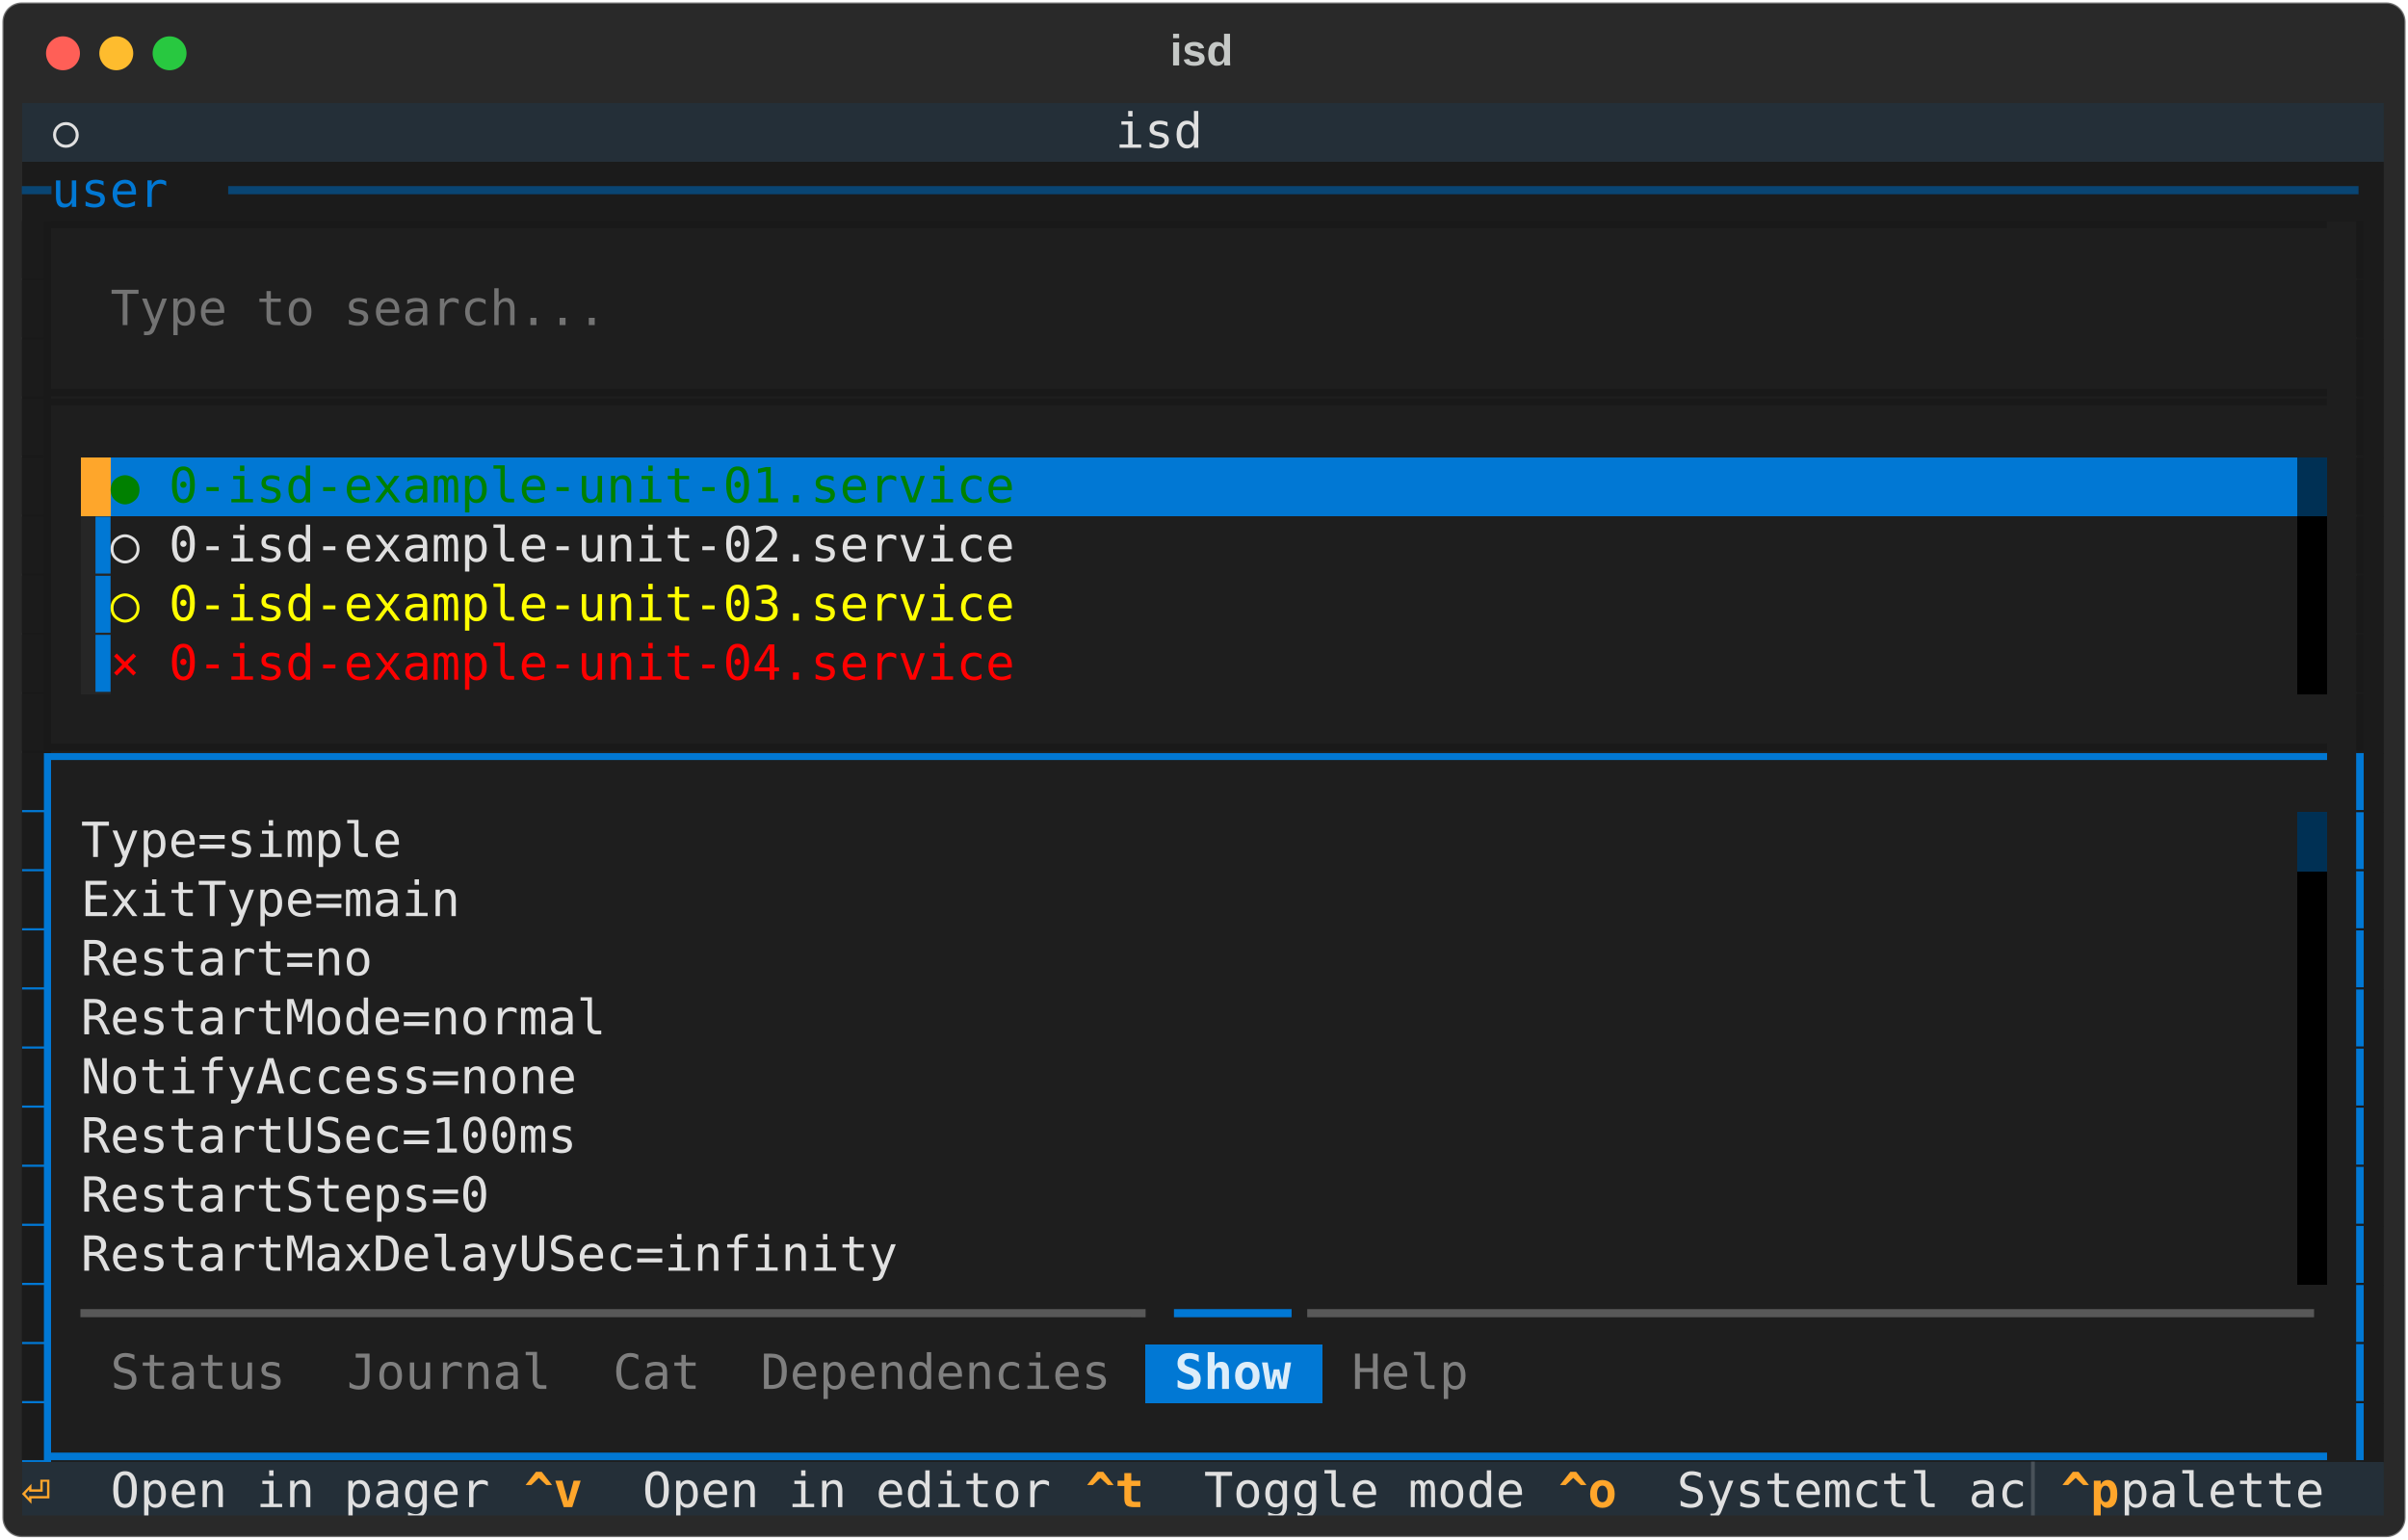
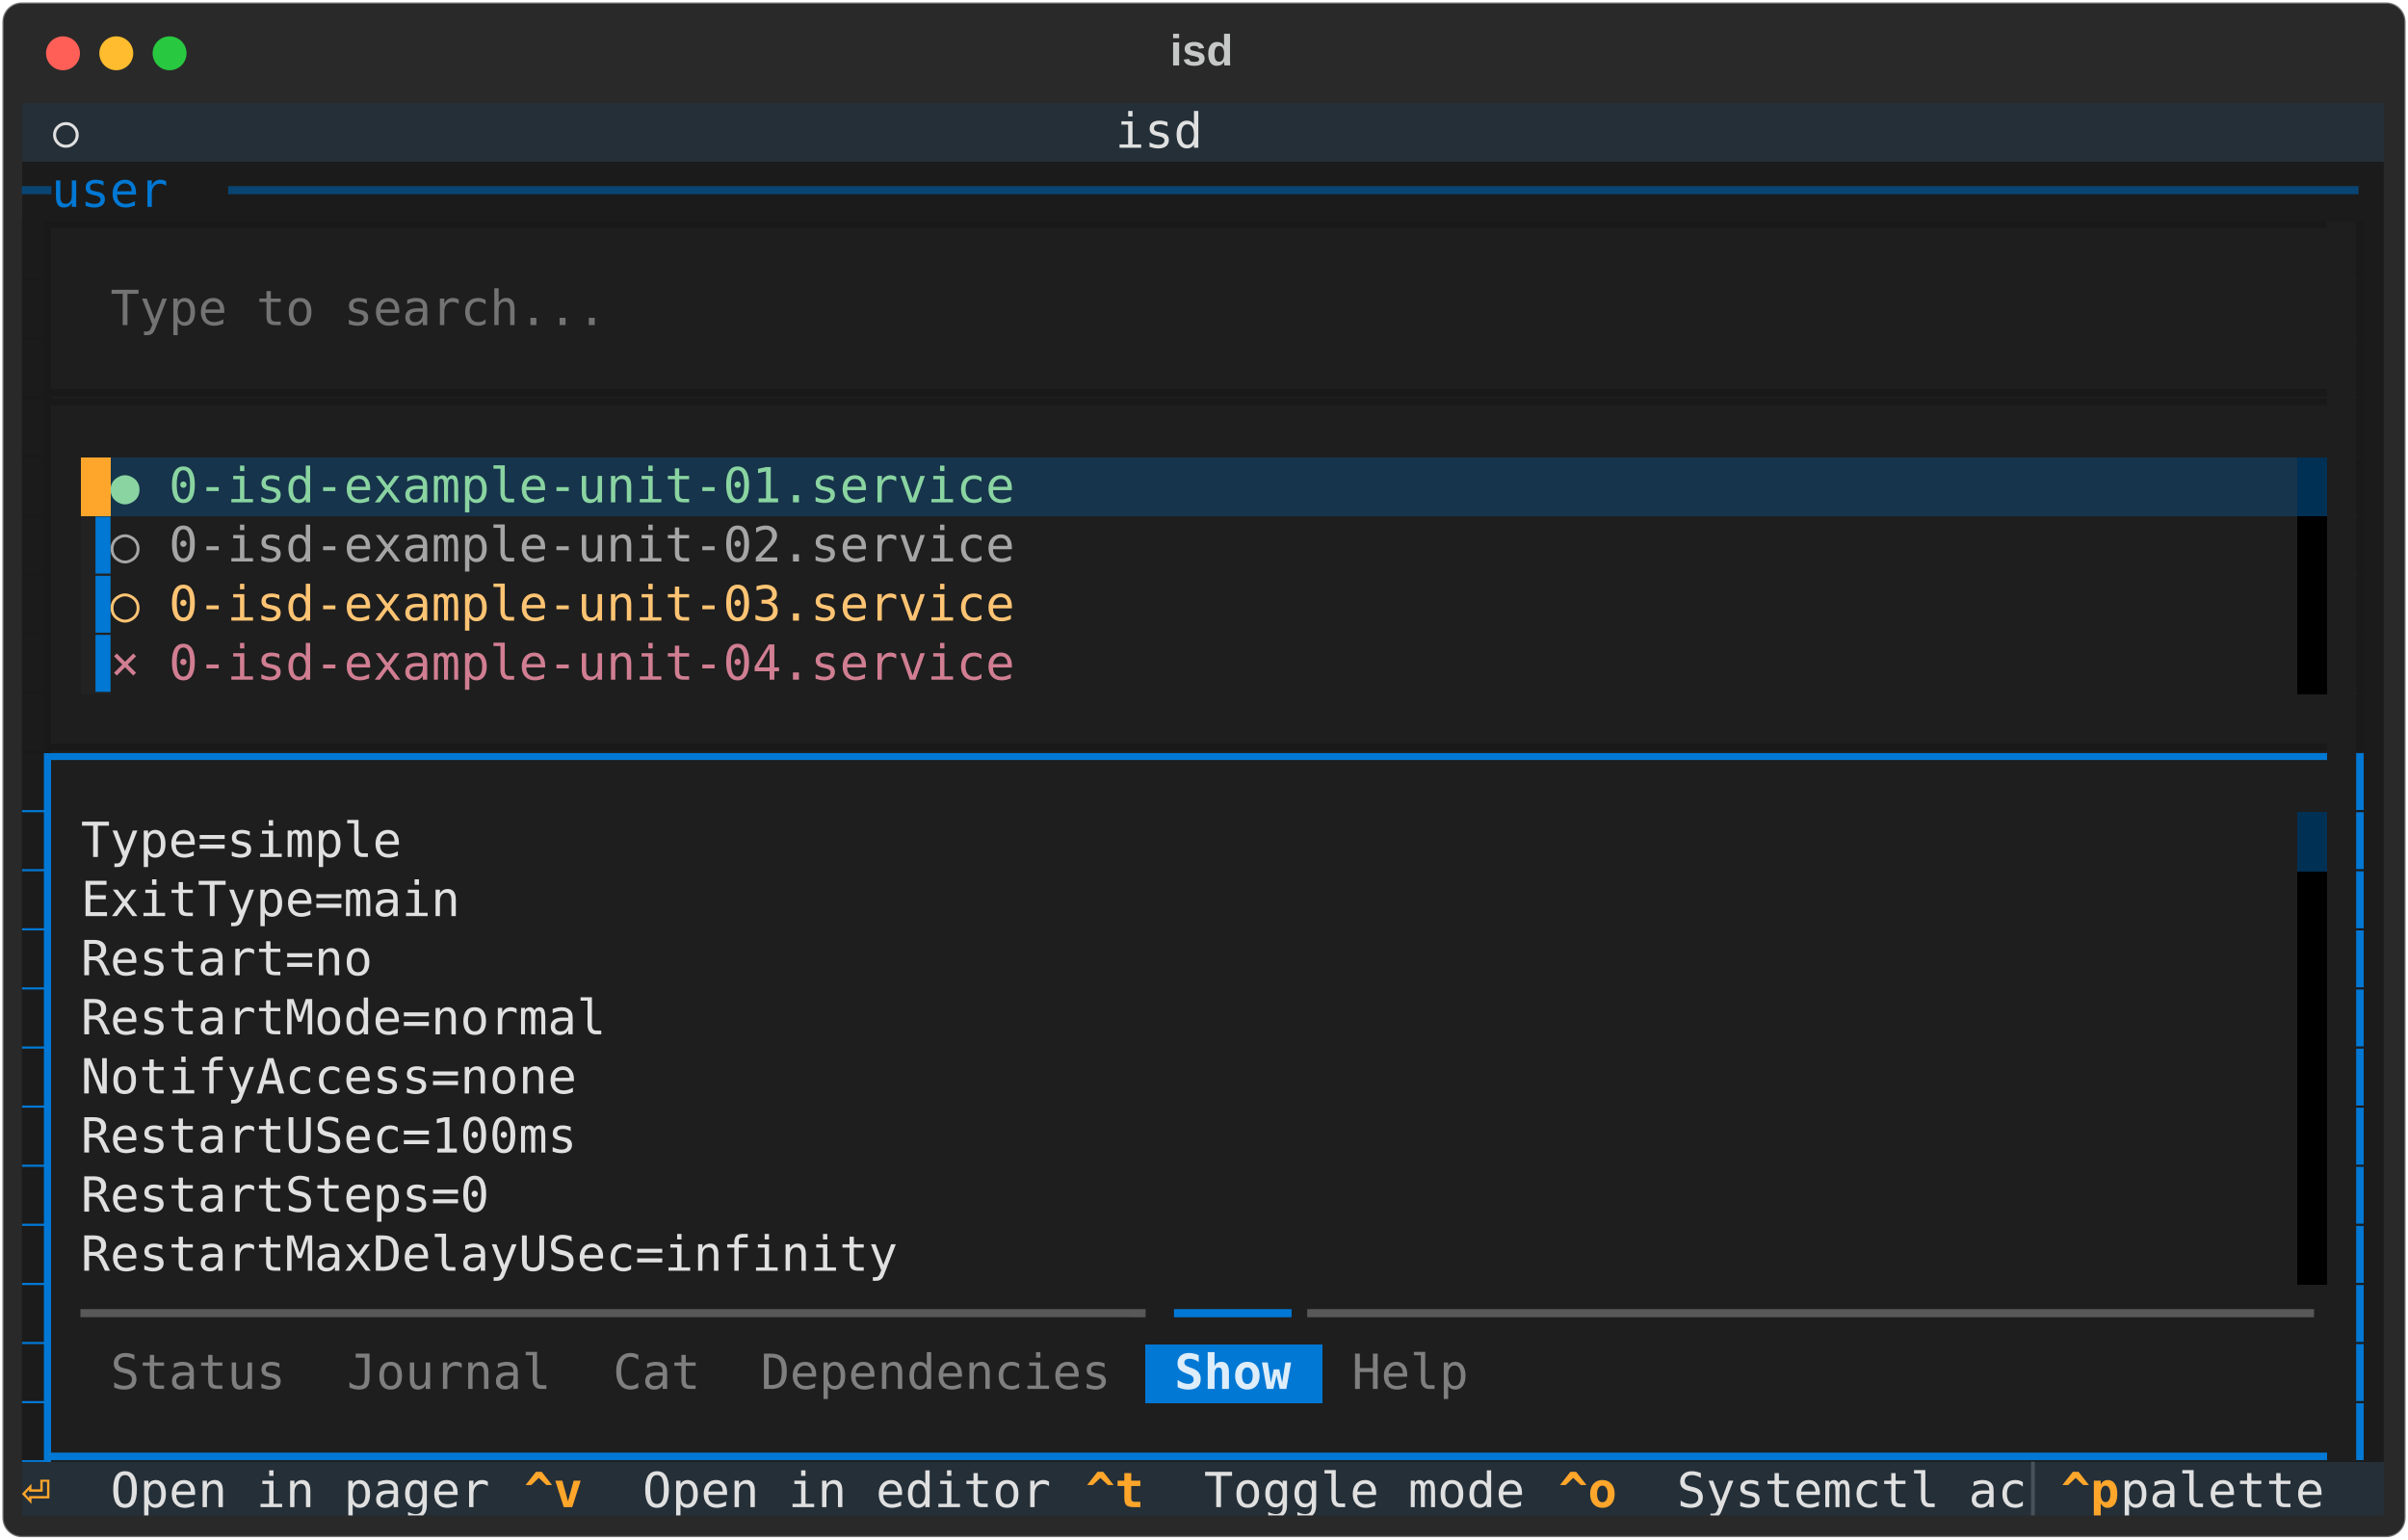
<svg xmlns="http://www.w3.org/2000/svg" class="rich-terminal" viewBox="0 0 994 635.6">
  <style>

    @font-face {
        font-family: "Fira Code";
        src: local("FiraCode-Regular"),
                url("https://cdnjs.cloudflare.com/ajax/libs/firacode/6.2.0/woff2/FiraCode-Regular.woff2") format("woff2"),
                url("https://cdnjs.cloudflare.com/ajax/libs/firacode/6.2.0/woff/FiraCode-Regular.woff") format("woff");
        font-style: normal;
        font-weight: 400;
    }
    @font-face {
        font-family: "Fira Code";
        src: local("FiraCode-Bold"),
                url("https://cdnjs.cloudflare.com/ajax/libs/firacode/6.2.0/woff2/FiraCode-Bold.woff2") format("woff2"),
                url("https://cdnjs.cloudflare.com/ajax/libs/firacode/6.2.0/woff/FiraCode-Bold.woff") format("woff");
        font-style: bold;
        font-weight: 700;
    }

    .terminal-matrix {
        font-family: Fira Code, monospace;
        font-size: 20px;
        line-height: 24.4px;
        font-variant-east-asian: full-width;
    }

    .terminal-title {
        font-size: 18px;
        font-weight: bold;
        font-family: arial;
    }

    .terminal-r1 { fill: #c5c8c6 }
.terminal-r2 { fill: #e0e0e0 }
.terminal-r3 { fill: #094573 }
.terminal-r4 { fill: #0178d4 }
.terminal-r5 { fill: #1b1b1b }
.terminal-r6 { fill: #191919 }
.terminal-r7 { fill: #737373 }
.terminal-r8 { fill: #fea62b }
- .terminal-r9 { fill: #008000 }
+ .terminal-r9 { fill: #8ad4a1 }
.terminal-r10 { fill: #1e1e1e }
- .terminal-r11 { fill: #ffff00 }
- .terminal-r12 { fill: #ff0000 }
- .terminal-r13 { fill: #585858 }
- .terminal-r14 { fill: #7f7f7f }
- .terminal-r15 { fill: #ddedf9;font-weight: bold }
- .terminal-r16 { fill: #ffa62b;font-weight: bold }
- .terminal-r17 { fill: #495259 }
+ .terminal-r11 { fill: #a5a5a5 }
+ .terminal-r12 { fill: #ffc473 }
+ .terminal-r13 { fill: #d17e92 }
+ .terminal-r14 { fill: #585858 }
+ .terminal-r15 { fill: #7f7f7f }
+ .terminal-r16 { fill: #ddedf9;font-weight: bold }
+ .terminal-r17 { fill: #ffa62b;font-weight: bold }
+ .terminal-r18 { fill: #495259 }
    </style>
  <defs>
    <clipPath id="terminal-clip-terminal">
      <rect x="0" y="0" width="975.0" height="584.6" />
    </clipPath>
    <clipPath id="terminal-line-0">
      <rect x="0" y="1.5" width="976" height="24.65" />
    </clipPath>
    <clipPath id="terminal-line-1">
      <rect x="0" y="25.9" width="976" height="24.65" />
    </clipPath>
    <clipPath id="terminal-line-2">
      <rect x="0" y="50.3" width="976" height="24.65" />
    </clipPath>
    <clipPath id="terminal-line-3">
      <rect x="0" y="74.7" width="976" height="24.65" />
    </clipPath>
    <clipPath id="terminal-line-4">
      <rect x="0" y="99.1" width="976" height="24.65" />
    </clipPath>
    <clipPath id="terminal-line-5">
      <rect x="0" y="123.5" width="976" height="24.65" />
    </clipPath>
    <clipPath id="terminal-line-6">
      <rect x="0" y="147.9" width="976" height="24.65" />
    </clipPath>
    <clipPath id="terminal-line-7">
      <rect x="0" y="172.3" width="976" height="24.65" />
    </clipPath>
    <clipPath id="terminal-line-8">
      <rect x="0" y="196.7" width="976" height="24.65" />
    </clipPath>
    <clipPath id="terminal-line-9">
      <rect x="0" y="221.1" width="976" height="24.65" />
    </clipPath>
    <clipPath id="terminal-line-10">
      <rect x="0" y="245.5" width="976" height="24.65" />
    </clipPath>
    <clipPath id="terminal-line-11">
      <rect x="0" y="269.9" width="976" height="24.65" />
    </clipPath>
    <clipPath id="terminal-line-12">
      <rect x="0" y="294.3" width="976" height="24.65" />
    </clipPath>
    <clipPath id="terminal-line-13">
      <rect x="0" y="318.7" width="976" height="24.65" />
    </clipPath>
    <clipPath id="terminal-line-14">
      <rect x="0" y="343.1" width="976" height="24.65" />
    </clipPath>
    <clipPath id="terminal-line-15">
      <rect x="0" y="367.5" width="976" height="24.65" />
    </clipPath>
    <clipPath id="terminal-line-16">
      <rect x="0" y="391.9" width="976" height="24.65" />
    </clipPath>
    <clipPath id="terminal-line-17">
      <rect x="0" y="416.3" width="976" height="24.65" />
    </clipPath>
    <clipPath id="terminal-line-18">
      <rect x="0" y="440.7" width="976" height="24.65" />
    </clipPath>
    <clipPath id="terminal-line-19">
      <rect x="0" y="465.1" width="976" height="24.65" />
    </clipPath>
    <clipPath id="terminal-line-20">
      <rect x="0" y="489.5" width="976" height="24.65" />
    </clipPath>
    <clipPath id="terminal-line-21">
      <rect x="0" y="513.9" width="976" height="24.65" />
    </clipPath>
    <clipPath id="terminal-line-22">
      <rect x="0" y="538.3" width="976" height="24.65" />
    </clipPath>
  </defs>
  <rect fill="#292929" stroke="rgba(255,255,255,0.35)" stroke-width="1" x="1" y="1" width="992" height="633.6" rx="8" />
  <text class="terminal-title" fill="#c5c8c6" text-anchor="middle" x="496" y="27">isd</text>
  <g transform="translate(26,22)">
    <circle cx="0" cy="0" r="7" fill="#ff5f57" />
    <circle cx="22" cy="0" r="7" fill="#febc2e" />
    <circle cx="44" cy="0" r="7" fill="#28c840" />
  </g>
  <g transform="translate(9, 41)" clip-path="url(#terminal-clip-terminal)">
    <rect fill="#242f38" x="0" y="1.5" width="12.2" height="24.65" shape-rendering="crispEdges" />
    <rect fill="#242f38" x="12.2" y="1.5" width="12.2" height="24.65" shape-rendering="crispEdges" />
    <rect fill="#242f38" x="24.4" y="1.5" width="61" height="24.65" shape-rendering="crispEdges" />
    <rect fill="#242f38" x="85.4" y="1.5" width="12.2" height="24.65" shape-rendering="crispEdges" />
    <rect fill="#242f38" x="97.6" y="1.5" width="353.8" height="24.65" shape-rendering="crispEdges" />
    <rect fill="#242f38" x="451.4" y="1.5" width="36.6" height="24.65" shape-rendering="crispEdges" />
    <rect fill="#242f38" x="488" y="1.5" width="366" height="24.65" shape-rendering="crispEdges" />
    <rect fill="#242f38" x="854" y="1.5" width="12.2" height="24.65" shape-rendering="crispEdges" />
    <rect fill="#242f38" x="866.2" y="1.5" width="0" height="24.65" shape-rendering="crispEdges" />
    <rect fill="#242f38" x="866.2" y="1.5" width="109.8" height="24.65" shape-rendering="crispEdges" />
    <rect fill="#1b1b1b" x="0" y="25.9" width="12.2" height="24.65" shape-rendering="crispEdges" />
    <rect fill="#1b1b1b" x="12.2" y="25.9" width="73.2" height="24.65" shape-rendering="crispEdges" />
    <rect fill="#1b1b1b" x="85.4" y="25.9" width="890.6" height="24.65" shape-rendering="crispEdges" />
    <rect fill="#191919" x="0" y="50.3" width="12.2" height="24.65" shape-rendering="crispEdges" />
    <rect fill="#1e1e1e" x="12.2" y="50.3" width="951.6" height="24.65" shape-rendering="crispEdges" />
    <rect fill="#1b1b1b" x="963.8" y="50.3" width="12.2" height="24.65" shape-rendering="crispEdges" />
    <rect fill="#191919" x="0" y="74.7" width="12.2" height="24.65" shape-rendering="crispEdges" />
    <rect fill="#1e1e1e" x="12.2" y="74.7" width="24.4" height="24.65" shape-rendering="crispEdges" />
    <rect fill="#1e1e1e" x="36.6" y="74.7" width="207.4" height="24.65" shape-rendering="crispEdges" />
    <rect fill="#1e1e1e" x="244" y="74.7" width="695.4" height="24.65" shape-rendering="crispEdges" />
    <rect fill="#1e1e1e" x="939.4" y="74.7" width="24.4" height="24.65" shape-rendering="crispEdges" />
    <rect fill="#1b1b1b" x="963.8" y="74.7" width="12.2" height="24.65" shape-rendering="crispEdges" />
    <rect fill="#191919" x="0" y="99.1" width="12.2" height="24.65" shape-rendering="crispEdges" />
    <rect fill="#1e1e1e" x="12.2" y="99.1" width="951.6" height="24.65" shape-rendering="crispEdges" />
    <rect fill="#1b1b1b" x="963.8" y="99.1" width="12.2" height="24.65" shape-rendering="crispEdges" />
    <rect fill="#191919" x="0" y="123.5" width="12.2" height="24.65" shape-rendering="crispEdges" />
    <rect fill="#1e1e1e" x="12.2" y="123.5" width="951.6" height="24.65" shape-rendering="crispEdges" />
    <rect fill="#1b1b1b" x="963.8" y="123.5" width="12.2" height="24.65" shape-rendering="crispEdges" />
    <rect fill="#191919" x="0" y="147.9" width="12.2" height="24.65" shape-rendering="crispEdges" />
    <rect fill="#1e1e1e" x="12.2" y="147.9" width="12.2" height="24.65" shape-rendering="crispEdges" />
    <rect fill="#fea62b" x="24.4" y="147.9" width="12.2" height="24.65" shape-rendering="crispEdges" />
-     <rect fill="#0178d4" x="36.6" y="147.9" width="390.4" height="24.65" shape-rendering="crispEdges" />
-     <rect fill="#0178d4" x="427" y="147.9" width="512.4" height="24.65" shape-rendering="crispEdges" />
+     <rect fill="#16344b" x="36.6" y="147.9" width="390.4" height="24.65" shape-rendering="crispEdges" />
+     <rect fill="#16344b" x="427" y="147.9" width="512.4" height="24.65" shape-rendering="crispEdges" />
    <rect fill="#003054" x="939.4" y="147.9" width="12.2" height="24.65" shape-rendering="crispEdges" />
    <rect fill="#1e1e1e" x="951.6" y="147.9" width="12.2" height="24.65" shape-rendering="crispEdges" />
    <rect fill="#1b1b1b" x="963.8" y="147.9" width="12.2" height="24.65" shape-rendering="crispEdges" />
    <rect fill="#191919" x="0" y="172.3" width="12.2" height="24.65" shape-rendering="crispEdges" />
    <rect fill="#1e1e1e" x="12.2" y="172.3" width="12.2" height="24.65" shape-rendering="crispEdges" />
-     <rect fill="#262626" x="24.4" y="172.3" width="12.2" height="24.65" shape-rendering="crispEdges" />
+     <rect fill="#222222" x="24.4" y="172.3" width="12.2" height="24.65" shape-rendering="crispEdges" />
    <rect fill="#1e1e1e" x="36.6" y="172.3" width="390.4" height="24.65" shape-rendering="crispEdges" />
    <rect fill="#1e1e1e" x="427" y="172.3" width="512.4" height="24.65" shape-rendering="crispEdges" />
    <rect fill="#000000" x="939.4" y="172.3" width="12.2" height="24.65" shape-rendering="crispEdges" />
    <rect fill="#1e1e1e" x="951.6" y="172.3" width="12.2" height="24.65" shape-rendering="crispEdges" />
    <rect fill="#1b1b1b" x="963.8" y="172.3" width="12.2" height="24.65" shape-rendering="crispEdges" />
    <rect fill="#191919" x="0" y="196.7" width="12.2" height="24.65" shape-rendering="crispEdges" />
    <rect fill="#1e1e1e" x="12.2" y="196.7" width="12.2" height="24.65" shape-rendering="crispEdges" />
-     <rect fill="#262626" x="24.4" y="196.7" width="12.2" height="24.65" shape-rendering="crispEdges" />
+     <rect fill="#222222" x="24.4" y="196.7" width="12.2" height="24.65" shape-rendering="crispEdges" />
    <rect fill="#1e1e1e" x="36.6" y="196.7" width="390.4" height="24.65" shape-rendering="crispEdges" />
    <rect fill="#1e1e1e" x="427" y="196.7" width="512.4" height="24.65" shape-rendering="crispEdges" />
    <rect fill="#000000" x="939.4" y="196.7" width="12.2" height="24.65" shape-rendering="crispEdges" />
    <rect fill="#1e1e1e" x="951.6" y="196.7" width="12.2" height="24.65" shape-rendering="crispEdges" />
    <rect fill="#1b1b1b" x="963.8" y="196.7" width="12.2" height="24.65" shape-rendering="crispEdges" />
    <rect fill="#191919" x="0" y="221.1" width="12.2" height="24.65" shape-rendering="crispEdges" />
    <rect fill="#1e1e1e" x="12.2" y="221.1" width="12.2" height="24.65" shape-rendering="crispEdges" />
-     <rect fill="#262626" x="24.4" y="221.1" width="12.2" height="24.65" shape-rendering="crispEdges" />
+     <rect fill="#222222" x="24.4" y="221.1" width="12.2" height="24.65" shape-rendering="crispEdges" />
    <rect fill="#1e1e1e" x="36.6" y="221.1" width="390.4" height="24.65" shape-rendering="crispEdges" />
    <rect fill="#1e1e1e" x="427" y="221.1" width="512.4" height="24.65" shape-rendering="crispEdges" />
    <rect fill="#000000" x="939.4" y="221.1" width="12.2" height="24.65" shape-rendering="crispEdges" />
    <rect fill="#1e1e1e" x="951.6" y="221.1" width="12.2" height="24.65" shape-rendering="crispEdges" />
    <rect fill="#1b1b1b" x="963.8" y="221.1" width="12.2" height="24.65" shape-rendering="crispEdges" />
    <rect fill="#191919" x="0" y="245.5" width="12.2" height="24.65" shape-rendering="crispEdges" />
    <rect fill="#1e1e1e" x="12.2" y="245.5" width="951.6" height="24.65" shape-rendering="crispEdges" />
    <rect fill="#1b1b1b" x="963.8" y="245.5" width="12.2" height="24.65" shape-rendering="crispEdges" />
    <rect fill="#0178d4" x="0" y="269.9" width="12.2" height="24.65" shape-rendering="crispEdges" />
    <rect fill="#1e1e1e" x="12.2" y="269.9" width="951.6" height="24.65" shape-rendering="crispEdges" />
    <rect fill="#1b1b1b" x="963.8" y="269.9" width="12.2" height="24.65" shape-rendering="crispEdges" />
    <rect fill="#0178d4" x="0" y="294.3" width="12.2" height="24.65" shape-rendering="crispEdges" />
    <rect fill="#1e1e1e" x="12.2" y="294.3" width="12.2" height="24.65" shape-rendering="crispEdges" />
    <rect fill="#1e1e1e" x="24.4" y="294.3" width="915" height="24.65" shape-rendering="crispEdges" />
    <rect fill="#003054" x="939.4" y="294.3" width="12.2" height="24.65" shape-rendering="crispEdges" />
    <rect fill="#1e1e1e" x="951.6" y="294.3" width="12.2" height="24.65" shape-rendering="crispEdges" />
    <rect fill="#1b1b1b" x="963.8" y="294.3" width="12.2" height="24.65" shape-rendering="crispEdges" />
    <rect fill="#0178d4" x="0" y="318.7" width="12.2" height="24.65" shape-rendering="crispEdges" />
    <rect fill="#1e1e1e" x="12.2" y="318.7" width="12.2" height="24.65" shape-rendering="crispEdges" />
    <rect fill="#1e1e1e" x="24.4" y="318.7" width="915" height="24.65" shape-rendering="crispEdges" />
    <rect fill="#000000" x="939.4" y="318.7" width="12.2" height="24.65" shape-rendering="crispEdges" />
    <rect fill="#1e1e1e" x="951.6" y="318.7" width="12.2" height="24.65" shape-rendering="crispEdges" />
    <rect fill="#1b1b1b" x="963.8" y="318.7" width="12.2" height="24.65" shape-rendering="crispEdges" />
    <rect fill="#0178d4" x="0" y="343.1" width="12.2" height="24.65" shape-rendering="crispEdges" />
    <rect fill="#1e1e1e" x="12.2" y="343.1" width="12.2" height="24.65" shape-rendering="crispEdges" />
    <rect fill="#1e1e1e" x="24.4" y="343.1" width="915" height="24.65" shape-rendering="crispEdges" />
    <rect fill="#000000" x="939.4" y="343.1" width="12.2" height="24.65" shape-rendering="crispEdges" />
    <rect fill="#1e1e1e" x="951.6" y="343.1" width="12.2" height="24.65" shape-rendering="crispEdges" />
    <rect fill="#1b1b1b" x="963.8" y="343.1" width="12.2" height="24.65" shape-rendering="crispEdges" />
    <rect fill="#0178d4" x="0" y="367.5" width="12.2" height="24.65" shape-rendering="crispEdges" />
    <rect fill="#1e1e1e" x="12.2" y="367.5" width="12.2" height="24.65" shape-rendering="crispEdges" />
    <rect fill="#1e1e1e" x="24.4" y="367.5" width="915" height="24.65" shape-rendering="crispEdges" />
    <rect fill="#000000" x="939.4" y="367.5" width="12.2" height="24.65" shape-rendering="crispEdges" />
    <rect fill="#1e1e1e" x="951.6" y="367.5" width="12.2" height="24.65" shape-rendering="crispEdges" />
    <rect fill="#1b1b1b" x="963.8" y="367.5" width="12.2" height="24.65" shape-rendering="crispEdges" />
    <rect fill="#0178d4" x="0" y="391.9" width="12.2" height="24.65" shape-rendering="crispEdges" />
    <rect fill="#1e1e1e" x="12.2" y="391.9" width="12.2" height="24.65" shape-rendering="crispEdges" />
    <rect fill="#1e1e1e" x="24.4" y="391.9" width="915" height="24.65" shape-rendering="crispEdges" />
    <rect fill="#000000" x="939.4" y="391.9" width="12.2" height="24.65" shape-rendering="crispEdges" />
    <rect fill="#1e1e1e" x="951.6" y="391.9" width="12.2" height="24.65" shape-rendering="crispEdges" />
    <rect fill="#1b1b1b" x="963.8" y="391.9" width="12.2" height="24.65" shape-rendering="crispEdges" />
    <rect fill="#0178d4" x="0" y="416.3" width="12.2" height="24.65" shape-rendering="crispEdges" />
    <rect fill="#1e1e1e" x="12.2" y="416.3" width="12.2" height="24.65" shape-rendering="crispEdges" />
    <rect fill="#1e1e1e" x="24.4" y="416.3" width="915" height="24.65" shape-rendering="crispEdges" />
    <rect fill="#000000" x="939.4" y="416.3" width="12.2" height="24.65" shape-rendering="crispEdges" />
    <rect fill="#1e1e1e" x="951.6" y="416.3" width="12.2" height="24.65" shape-rendering="crispEdges" />
    <rect fill="#1b1b1b" x="963.8" y="416.3" width="12.2" height="24.65" shape-rendering="crispEdges" />
    <rect fill="#0178d4" x="0" y="440.7" width="12.2" height="24.65" shape-rendering="crispEdges" />
    <rect fill="#1e1e1e" x="12.2" y="440.7" width="12.2" height="24.65" shape-rendering="crispEdges" />
    <rect fill="#1e1e1e" x="24.4" y="440.7" width="915" height="24.65" shape-rendering="crispEdges" />
    <rect fill="#000000" x="939.4" y="440.7" width="12.2" height="24.65" shape-rendering="crispEdges" />
    <rect fill="#1e1e1e" x="951.6" y="440.7" width="12.2" height="24.65" shape-rendering="crispEdges" />
    <rect fill="#1b1b1b" x="963.8" y="440.7" width="12.2" height="24.65" shape-rendering="crispEdges" />
    <rect fill="#0178d4" x="0" y="465.1" width="12.2" height="24.65" shape-rendering="crispEdges" />
    <rect fill="#1e1e1e" x="12.2" y="465.1" width="12.2" height="24.65" shape-rendering="crispEdges" />
    <rect fill="#1e1e1e" x="24.4" y="465.1" width="915" height="24.65" shape-rendering="crispEdges" />
    <rect fill="#000000" x="939.4" y="465.1" width="12.2" height="24.65" shape-rendering="crispEdges" />
    <rect fill="#1e1e1e" x="951.6" y="465.1" width="12.2" height="24.65" shape-rendering="crispEdges" />
    <rect fill="#1b1b1b" x="963.8" y="465.1" width="12.2" height="24.65" shape-rendering="crispEdges" />
    <rect fill="#0178d4" x="0" y="489.5" width="12.2" height="24.65" shape-rendering="crispEdges" />
    <rect fill="#1e1e1e" x="12.2" y="489.5" width="12.2" height="24.65" shape-rendering="crispEdges" />
    <rect fill="#1e1e1e" x="24.4" y="489.5" width="451.4" height="24.65" shape-rendering="crispEdges" />
    <rect fill="#1e1e1e" x="475.8" y="489.5" width="48.8" height="24.65" shape-rendering="crispEdges" />
    <rect fill="#1e1e1e" x="524.6" y="489.5" width="427" height="24.65" shape-rendering="crispEdges" />
    <rect fill="#1e1e1e" x="951.6" y="489.5" width="12.2" height="24.65" shape-rendering="crispEdges" />
    <rect fill="#1b1b1b" x="963.8" y="489.5" width="12.2" height="24.65" shape-rendering="crispEdges" />
    <rect fill="#0178d4" x="0" y="513.9" width="12.2" height="24.65" shape-rendering="crispEdges" />
    <rect fill="#1e1e1e" x="12.2" y="513.9" width="24.4" height="24.65" shape-rendering="crispEdges" />
    <rect fill="#1e1e1e" x="36.6" y="513.9" width="73.2" height="24.65" shape-rendering="crispEdges" />
    <rect fill="#1e1e1e" x="109.8" y="513.9" width="24.4" height="24.65" shape-rendering="crispEdges" />
    <rect fill="#1e1e1e" x="134.2" y="513.9" width="85.4" height="24.65" shape-rendering="crispEdges" />
    <rect fill="#1e1e1e" x="219.6" y="513.9" width="24.4" height="24.65" shape-rendering="crispEdges" />
    <rect fill="#1e1e1e" x="244" y="513.9" width="36.6" height="24.65" shape-rendering="crispEdges" />
    <rect fill="#1e1e1e" x="280.6" y="513.9" width="24.4" height="24.65" shape-rendering="crispEdges" />
    <rect fill="#1e1e1e" x="305" y="513.9" width="146.4" height="24.65" shape-rendering="crispEdges" />
    <rect fill="#1e1e1e" x="451.4" y="513.9" width="12.2" height="24.65" shape-rendering="crispEdges" />
    <rect fill="#0178d4" x="463.6" y="513.9" width="12.2" height="24.65" shape-rendering="crispEdges" />
    <rect fill="#0178d4" x="475.8" y="513.9" width="48.8" height="24.65" shape-rendering="crispEdges" />
    <rect fill="#0178d4" x="524.6" y="513.9" width="12.2" height="24.65" shape-rendering="crispEdges" />
    <rect fill="#1e1e1e" x="536.8" y="513.9" width="12.2" height="24.65" shape-rendering="crispEdges" />
    <rect fill="#1e1e1e" x="549" y="513.9" width="48.8" height="24.65" shape-rendering="crispEdges" />
    <rect fill="#1e1e1e" x="597.8" y="513.9" width="366" height="24.65" shape-rendering="crispEdges" />
    <rect fill="#1b1b1b" x="963.8" y="513.9" width="12.2" height="24.65" shape-rendering="crispEdges" />
    <rect fill="#0178d4" x="0" y="538.3" width="12.2" height="24.65" shape-rendering="crispEdges" />
    <rect fill="#1e1e1e" x="12.2" y="538.3" width="951.6" height="24.65" shape-rendering="crispEdges" />
    <rect fill="#1b1b1b" x="963.8" y="538.3" width="12.2" height="24.65" shape-rendering="crispEdges" />
    <rect fill="#242f38" x="0" y="562.7" width="36.6" height="24.65" shape-rendering="crispEdges" />
    <rect fill="#242f38" x="36.6" y="562.7" width="170.8" height="24.65" shape-rendering="crispEdges" />
    <rect fill="#242f38" x="207.4" y="562.7" width="48.8" height="24.65" shape-rendering="crispEdges" />
    <rect fill="#242f38" x="256.2" y="562.7" width="183" height="24.65" shape-rendering="crispEdges" />
    <rect fill="#242f38" x="439.2" y="562.7" width="48.8" height="24.65" shape-rendering="crispEdges" />
    <rect fill="#242f38" x="488" y="562.7" width="146.4" height="24.65" shape-rendering="crispEdges" />
    <rect fill="#242f38" x="634.4" y="562.7" width="48.8" height="24.65" shape-rendering="crispEdges" />
    <rect fill="#242f38" x="683.2" y="562.7" width="146.4" height="24.65" shape-rendering="crispEdges" />
    <rect fill="#242f38" x="829.6" y="562.7" width="12.2" height="24.65" shape-rendering="crispEdges" />
    <rect fill="#242f38" x="841.8" y="562.7" width="24.4" height="24.65" shape-rendering="crispEdges" />
    <rect fill="#242f38" x="866.2" y="562.7" width="97.6" height="24.65" shape-rendering="crispEdges" />
    <rect fill="#242f38" x="963.8" y="562.7" width="12.2" height="24.65" shape-rendering="crispEdges" />
    <g class="terminal-matrix">
      <text class="terminal-r2" x="12.2" y="20" textLength="12.2" clip-path="url(#terminal-line-0)">⭘</text>
      <text class="terminal-r2" x="451.4" y="20" textLength="36.6" clip-path="url(#terminal-line-0)">isd</text>
      <text class="terminal-r1" x="976" y="20" textLength="12.2" clip-path="url(#terminal-line-0)">
</text>
      <text class="terminal-r3" x="0" y="44.4" textLength="12.2" clip-path="url(#terminal-line-1)">━</text>
      <text class="terminal-r4" x="12.2" y="44.4" textLength="73.2" clip-path="url(#terminal-line-1)"> user </text>
      <text class="terminal-r3" x="85.4" y="44.4" textLength="890.6" clip-path="url(#terminal-line-1)">━━━━━━━━━━━━━━━━━━━━━━━━━━━━━━━━━━━━━━━━━━━━━━━━━━━━━━━━━━━━━━━━━━━━━━━━━</text>
      <text class="terminal-r1" x="976" y="44.4" textLength="12.2" clip-path="url(#terminal-line-1)">
</text>
      <text class="terminal-r5" x="0" y="68.8" textLength="12.2" clip-path="url(#terminal-line-2)">▊</text>
      <text class="terminal-r6" x="12.2" y="68.8" textLength="951.6" clip-path="url(#terminal-line-2)">▔▔▔▔▔▔▔▔▔▔▔▔▔▔▔▔▔▔▔▔▔▔▔▔▔▔▔▔▔▔▔▔▔▔▔▔▔▔▔▔▔▔▔▔▔▔▔▔▔▔▔▔▔▔▔▔▔▔▔▔▔▔▔▔▔▔▔▔▔▔▔▔▔▔▔▔▔▔</text>
      <text class="terminal-r6" x="963.8" y="68.8" textLength="12.2" clip-path="url(#terminal-line-2)">▎</text>
      <text class="terminal-r1" x="976" y="68.8" textLength="12.2" clip-path="url(#terminal-line-2)">
</text>
      <text class="terminal-r5" x="0" y="93.2" textLength="12.2" clip-path="url(#terminal-line-3)">▊</text>
      <text class="terminal-r7" x="36.6" y="93.2" textLength="207.4" clip-path="url(#terminal-line-3)">Type to search...</text>
      <text class="terminal-r6" x="963.8" y="93.2" textLength="12.2" clip-path="url(#terminal-line-3)">▎</text>
      <text class="terminal-r1" x="976" y="93.2" textLength="12.2" clip-path="url(#terminal-line-3)">
</text>
      <text class="terminal-r5" x="0" y="117.6" textLength="12.2" clip-path="url(#terminal-line-4)">▊</text>
      <text class="terminal-r6" x="12.2" y="117.6" textLength="951.6" clip-path="url(#terminal-line-4)">▁▁▁▁▁▁▁▁▁▁▁▁▁▁▁▁▁▁▁▁▁▁▁▁▁▁▁▁▁▁▁▁▁▁▁▁▁▁▁▁▁▁▁▁▁▁▁▁▁▁▁▁▁▁▁▁▁▁▁▁▁▁▁▁▁▁▁▁▁▁▁▁▁▁▁▁▁▁</text>
      <text class="terminal-r6" x="963.8" y="117.6" textLength="12.2" clip-path="url(#terminal-line-4)">▎</text>
      <text class="terminal-r1" x="976" y="117.6" textLength="12.2" clip-path="url(#terminal-line-4)">
</text>
      <text class="terminal-r5" x="0" y="142" textLength="12.2" clip-path="url(#terminal-line-5)">▊</text>
      <text class="terminal-r6" x="12.2" y="142" textLength="951.6" clip-path="url(#terminal-line-5)">▔▔▔▔▔▔▔▔▔▔▔▔▔▔▔▔▔▔▔▔▔▔▔▔▔▔▔▔▔▔▔▔▔▔▔▔▔▔▔▔▔▔▔▔▔▔▔▔▔▔▔▔▔▔▔▔▔▔▔▔▔▔▔▔▔▔▔▔▔▔▔▔▔▔▔▔▔▔</text>
      <text class="terminal-r6" x="963.8" y="142" textLength="12.2" clip-path="url(#terminal-line-5)">▎</text>
      <text class="terminal-r1" x="976" y="142" textLength="12.2" clip-path="url(#terminal-line-5)">
</text>
      <text class="terminal-r5" x="0" y="166.4" textLength="12.2" clip-path="url(#terminal-line-6)">▊</text>
      <text class="terminal-r8" x="24.4" y="166.4" textLength="12.2" clip-path="url(#terminal-line-6)">▐</text>
      <text class="terminal-r9" x="36.6" y="166.4" textLength="390.4" clip-path="url(#terminal-line-6)"> ● 0-isd-example-unit-01.service</text>
      <text class="terminal-r6" x="963.8" y="166.4" textLength="12.2" clip-path="url(#terminal-line-6)">▎</text>
      <text class="terminal-r1" x="976" y="166.4" textLength="12.2" clip-path="url(#terminal-line-6)">
</text>
      <text class="terminal-r5" x="0" y="190.8" textLength="12.2" clip-path="url(#terminal-line-7)">▊</text>
      <text class="terminal-r4" x="24.4" y="190.8" textLength="12.2" clip-path="url(#terminal-line-7)">▐</text>
-       <text class="terminal-r2" x="36.6" y="190.8" textLength="390.4" clip-path="url(#terminal-line-7)"> ○ 0-isd-example-unit-02.service</text>
+       <text class="terminal-r11" x="36.6" y="190.8" textLength="390.4" clip-path="url(#terminal-line-7)"> ○ 0-isd-example-unit-02.service</text>
      <text class="terminal-r6" x="963.8" y="190.8" textLength="12.2" clip-path="url(#terminal-line-7)">▎</text>
      <text class="terminal-r1" x="976" y="190.8" textLength="12.2" clip-path="url(#terminal-line-7)">
</text>
      <text class="terminal-r5" x="0" y="215.2" textLength="12.2" clip-path="url(#terminal-line-8)">▊</text>
      <text class="terminal-r4" x="24.4" y="215.2" textLength="12.2" clip-path="url(#terminal-line-8)">▐</text>
-       <text class="terminal-r11" x="36.6" y="215.2" textLength="390.4" clip-path="url(#terminal-line-8)"> ○ 0-isd-example-unit-03.service</text>
+       <text class="terminal-r12" x="36.6" y="215.2" textLength="390.4" clip-path="url(#terminal-line-8)"> ○ 0-isd-example-unit-03.service</text>
      <text class="terminal-r6" x="963.8" y="215.2" textLength="12.2" clip-path="url(#terminal-line-8)">▎</text>
      <text class="terminal-r1" x="976" y="215.2" textLength="12.2" clip-path="url(#terminal-line-8)">
</text>
      <text class="terminal-r5" x="0" y="239.6" textLength="12.2" clip-path="url(#terminal-line-9)">▊</text>
      <text class="terminal-r4" x="24.4" y="239.6" textLength="12.2" clip-path="url(#terminal-line-9)">▐</text>
-       <text class="terminal-r12" x="36.6" y="239.6" textLength="390.4" clip-path="url(#terminal-line-9)"> × 0-isd-example-unit-04.service</text>
+       <text class="terminal-r13" x="36.6" y="239.6" textLength="390.4" clip-path="url(#terminal-line-9)"> × 0-isd-example-unit-04.service</text>
      <text class="terminal-r6" x="963.8" y="239.6" textLength="12.2" clip-path="url(#terminal-line-9)">▎</text>
      <text class="terminal-r1" x="976" y="239.6" textLength="12.2" clip-path="url(#terminal-line-9)">
</text>
      <text class="terminal-r5" x="0" y="264" textLength="12.2" clip-path="url(#terminal-line-10)">▊</text>
      <text class="terminal-r6" x="12.2" y="264" textLength="951.6" clip-path="url(#terminal-line-10)">▁▁▁▁▁▁▁▁▁▁▁▁▁▁▁▁▁▁▁▁▁▁▁▁▁▁▁▁▁▁▁▁▁▁▁▁▁▁▁▁▁▁▁▁▁▁▁▁▁▁▁▁▁▁▁▁▁▁▁▁▁▁▁▁▁▁▁▁▁▁▁▁▁▁▁▁▁▁</text>
      <text class="terminal-r6" x="963.8" y="264" textLength="12.2" clip-path="url(#terminal-line-10)">▎</text>
      <text class="terminal-r1" x="976" y="264" textLength="12.2" clip-path="url(#terminal-line-10)">
</text>
      <text class="terminal-r5" x="0" y="288.4" textLength="12.2" clip-path="url(#terminal-line-11)">▊</text>
      <text class="terminal-r4" x="12.2" y="288.4" textLength="951.6" clip-path="url(#terminal-line-11)">▔▔▔▔▔▔▔▔▔▔▔▔▔▔▔▔▔▔▔▔▔▔▔▔▔▔▔▔▔▔▔▔▔▔▔▔▔▔▔▔▔▔▔▔▔▔▔▔▔▔▔▔▔▔▔▔▔▔▔▔▔▔▔▔▔▔▔▔▔▔▔▔▔▔▔▔▔▔</text>
      <text class="terminal-r4" x="963.8" y="288.4" textLength="12.2" clip-path="url(#terminal-line-11)">▎</text>
      <text class="terminal-r1" x="976" y="288.4" textLength="12.2" clip-path="url(#terminal-line-11)">
</text>
      <text class="terminal-r5" x="0" y="312.8" textLength="12.2" clip-path="url(#terminal-line-12)">▊</text>
      <text class="terminal-r2" x="24.4" y="312.8" textLength="915" clip-path="url(#terminal-line-12)">Type=simple                                                                </text>
      <text class="terminal-r4" x="963.8" y="312.8" textLength="12.2" clip-path="url(#terminal-line-12)">▎</text>
      <text class="terminal-r1" x="976" y="312.8" textLength="12.2" clip-path="url(#terminal-line-12)">
</text>
      <text class="terminal-r5" x="0" y="337.2" textLength="12.2" clip-path="url(#terminal-line-13)">▊</text>
      <text class="terminal-r2" x="24.4" y="337.2" textLength="915" clip-path="url(#terminal-line-13)">ExitType=main                                                              </text>
      <text class="terminal-r4" x="963.8" y="337.2" textLength="12.2" clip-path="url(#terminal-line-13)">▎</text>
      <text class="terminal-r1" x="976" y="337.2" textLength="12.2" clip-path="url(#terminal-line-13)">
</text>
      <text class="terminal-r5" x="0" y="361.6" textLength="12.2" clip-path="url(#terminal-line-14)">▊</text>
      <text class="terminal-r2" x="24.4" y="361.6" textLength="915" clip-path="url(#terminal-line-14)">Restart=no                                                                 </text>
      <text class="terminal-r4" x="963.8" y="361.6" textLength="12.2" clip-path="url(#terminal-line-14)">▎</text>
      <text class="terminal-r1" x="976" y="361.6" textLength="12.2" clip-path="url(#terminal-line-14)">
</text>
      <text class="terminal-r5" x="0" y="386" textLength="12.2" clip-path="url(#terminal-line-15)">▊</text>
      <text class="terminal-r2" x="24.4" y="386" textLength="915" clip-path="url(#terminal-line-15)">RestartMode=normal                                                         </text>
      <text class="terminal-r4" x="963.8" y="386" textLength="12.2" clip-path="url(#terminal-line-15)">▎</text>
      <text class="terminal-r1" x="976" y="386" textLength="12.2" clip-path="url(#terminal-line-15)">
</text>
      <text class="terminal-r5" x="0" y="410.4" textLength="12.2" clip-path="url(#terminal-line-16)">▊</text>
      <text class="terminal-r2" x="24.4" y="410.4" textLength="915" clip-path="url(#terminal-line-16)">NotifyAccess=none                                                          </text>
      <text class="terminal-r4" x="963.8" y="410.4" textLength="12.2" clip-path="url(#terminal-line-16)">▎</text>
      <text class="terminal-r1" x="976" y="410.4" textLength="12.2" clip-path="url(#terminal-line-16)">
</text>
      <text class="terminal-r5" x="0" y="434.8" textLength="12.2" clip-path="url(#terminal-line-17)">▊</text>
      <text class="terminal-r2" x="24.4" y="434.8" textLength="915" clip-path="url(#terminal-line-17)">RestartUSec=100ms                                                          </text>
      <text class="terminal-r4" x="963.8" y="434.8" textLength="12.2" clip-path="url(#terminal-line-17)">▎</text>
      <text class="terminal-r1" x="976" y="434.8" textLength="12.2" clip-path="url(#terminal-line-17)">
</text>
      <text class="terminal-r5" x="0" y="459.2" textLength="12.2" clip-path="url(#terminal-line-18)">▊</text>
      <text class="terminal-r2" x="24.4" y="459.2" textLength="915" clip-path="url(#terminal-line-18)">RestartSteps=0                                                             </text>
      <text class="terminal-r4" x="963.8" y="459.2" textLength="12.2" clip-path="url(#terminal-line-18)">▎</text>
      <text class="terminal-r1" x="976" y="459.2" textLength="12.2" clip-path="url(#terminal-line-18)">
</text>
      <text class="terminal-r5" x="0" y="483.6" textLength="12.2" clip-path="url(#terminal-line-19)">▊</text>
      <text class="terminal-r2" x="24.4" y="483.6" textLength="915" clip-path="url(#terminal-line-19)">RestartMaxDelayUSec=infinity                                               </text>
      <text class="terminal-r4" x="963.8" y="483.6" textLength="12.2" clip-path="url(#terminal-line-19)">▎</text>
      <text class="terminal-r1" x="976" y="483.6" textLength="12.2" clip-path="url(#terminal-line-19)">
</text>
      <text class="terminal-r5" x="0" y="508" textLength="12.2" clip-path="url(#terminal-line-20)">▊</text>
-       <text class="terminal-r13" x="24.4" y="508" textLength="451.4" clip-path="url(#terminal-line-20)">━━━━━━━━━━━━━━━━━━━━━━━━━━━━━━━━━━━━╸</text>
+       <text class="terminal-r14" x="24.4" y="508" textLength="451.4" clip-path="url(#terminal-line-20)">━━━━━━━━━━━━━━━━━━━━━━━━━━━━━━━━━━━━╸</text>
      <text class="terminal-r4" x="475.8" y="508" textLength="48.8" clip-path="url(#terminal-line-20)">━━━━</text>
-       <text class="terminal-r13" x="524.6" y="508" textLength="427" clip-path="url(#terminal-line-20)">╺━━━━━━━━━━━━━━━━━━━━━━━━━━━━━━━━━━</text>
+       <text class="terminal-r14" x="524.6" y="508" textLength="427" clip-path="url(#terminal-line-20)">╺━━━━━━━━━━━━━━━━━━━━━━━━━━━━━━━━━━</text>
      <text class="terminal-r4" x="963.8" y="508" textLength="12.2" clip-path="url(#terminal-line-20)">▎</text>
      <text class="terminal-r1" x="976" y="508" textLength="12.2" clip-path="url(#terminal-line-20)">
</text>
      <text class="terminal-r5" x="0" y="532.4" textLength="12.2" clip-path="url(#terminal-line-21)">▊</text>
-       <text class="terminal-r14" x="36.6" y="532.4" textLength="73.2" clip-path="url(#terminal-line-21)">Status</text>
-       <text class="terminal-r14" x="134.2" y="532.4" textLength="85.4" clip-path="url(#terminal-line-21)">Journal</text>
-       <text class="terminal-r14" x="244" y="532.4" textLength="36.6" clip-path="url(#terminal-line-21)">Cat</text>
-       <text class="terminal-r14" x="305" y="532.4" textLength="146.4" clip-path="url(#terminal-line-21)">Dependencies</text>
-       <text class="terminal-r15" x="475.8" y="532.4" textLength="48.8" clip-path="url(#terminal-line-21)">Show</text>
-       <text class="terminal-r14" x="549" y="532.4" textLength="48.8" clip-path="url(#terminal-line-21)">Help</text>
+       <text class="terminal-r15" x="36.6" y="532.4" textLength="73.2" clip-path="url(#terminal-line-21)">Status</text>
+       <text class="terminal-r15" x="134.2" y="532.4" textLength="85.4" clip-path="url(#terminal-line-21)">Journal</text>
+       <text class="terminal-r15" x="244" y="532.4" textLength="36.6" clip-path="url(#terminal-line-21)">Cat</text>
+       <text class="terminal-r15" x="305" y="532.4" textLength="146.4" clip-path="url(#terminal-line-21)">Dependencies</text>
+       <text class="terminal-r16" x="475.8" y="532.4" textLength="48.8" clip-path="url(#terminal-line-21)">Show</text>
+       <text class="terminal-r15" x="549" y="532.4" textLength="48.8" clip-path="url(#terminal-line-21)">Help</text>
      <text class="terminal-r4" x="963.8" y="532.4" textLength="12.2" clip-path="url(#terminal-line-21)">▎</text>
      <text class="terminal-r1" x="976" y="532.4" textLength="12.2" clip-path="url(#terminal-line-21)">
</text>
      <text class="terminal-r5" x="0" y="556.8" textLength="12.2" clip-path="url(#terminal-line-22)">▊</text>
      <text class="terminal-r4" x="12.2" y="556.8" textLength="951.6" clip-path="url(#terminal-line-22)">▁▁▁▁▁▁▁▁▁▁▁▁▁▁▁▁▁▁▁▁▁▁▁▁▁▁▁▁▁▁▁▁▁▁▁▁▁▁▁▁▁▁▁▁▁▁▁▁▁▁▁▁▁▁▁▁▁▁▁▁▁▁▁▁▁▁▁▁▁▁▁▁▁▁▁▁▁▁</text>
      <text class="terminal-r4" x="963.8" y="556.8" textLength="12.2" clip-path="url(#terminal-line-22)">▎</text>
      <text class="terminal-r1" x="976" y="556.8" textLength="12.2" clip-path="url(#terminal-line-22)">
</text>
-       <text class="terminal-r16" x="0" y="581.2" textLength="36.6" clip-path="url(#terminal-line-23)"> ⏎ </text>
+       <text class="terminal-r17" x="0" y="581.2" textLength="36.6" clip-path="url(#terminal-line-23)"> ⏎ </text>
      <text class="terminal-r2" x="36.6" y="581.2" textLength="170.8" clip-path="url(#terminal-line-23)">Open in pager </text>
-       <text class="terminal-r16" x="207.4" y="581.2" textLength="48.8" clip-path="url(#terminal-line-23)"> ^v </text>
+       <text class="terminal-r17" x="207.4" y="581.2" textLength="48.8" clip-path="url(#terminal-line-23)"> ^v </text>
      <text class="terminal-r2" x="256.2" y="581.2" textLength="183" clip-path="url(#terminal-line-23)">Open in editor </text>
-       <text class="terminal-r16" x="439.2" y="581.2" textLength="48.8" clip-path="url(#terminal-line-23)"> ^t </text>
+       <text class="terminal-r17" x="439.2" y="581.2" textLength="48.8" clip-path="url(#terminal-line-23)"> ^t </text>
      <text class="terminal-r2" x="488" y="581.2" textLength="146.4" clip-path="url(#terminal-line-23)">Toggle mode </text>
-       <text class="terminal-r16" x="634.4" y="581.2" textLength="48.8" clip-path="url(#terminal-line-23)"> ^o </text>
+       <text class="terminal-r17" x="634.4" y="581.2" textLength="48.8" clip-path="url(#terminal-line-23)"> ^o </text>
      <text class="terminal-r2" x="683.2" y="581.2" textLength="146.4" clip-path="url(#terminal-line-23)">Systemctl ac</text>
-       <text class="terminal-r17" x="829.6" y="581.2" textLength="12.2" clip-path="url(#terminal-line-23)">▏</text>
-       <text class="terminal-r16" x="841.8" y="581.2" textLength="24.4" clip-path="url(#terminal-line-23)">^p</text>
+       <text class="terminal-r18" x="829.6" y="581.2" textLength="12.2" clip-path="url(#terminal-line-23)">▏</text>
+       <text class="terminal-r17" x="841.8" y="581.2" textLength="24.4" clip-path="url(#terminal-line-23)">^p</text>
      <text class="terminal-r2" x="866.2" y="581.2" textLength="97.6" clip-path="url(#terminal-line-23)"> palette</text>
    </g>
  </g>
</svg>
